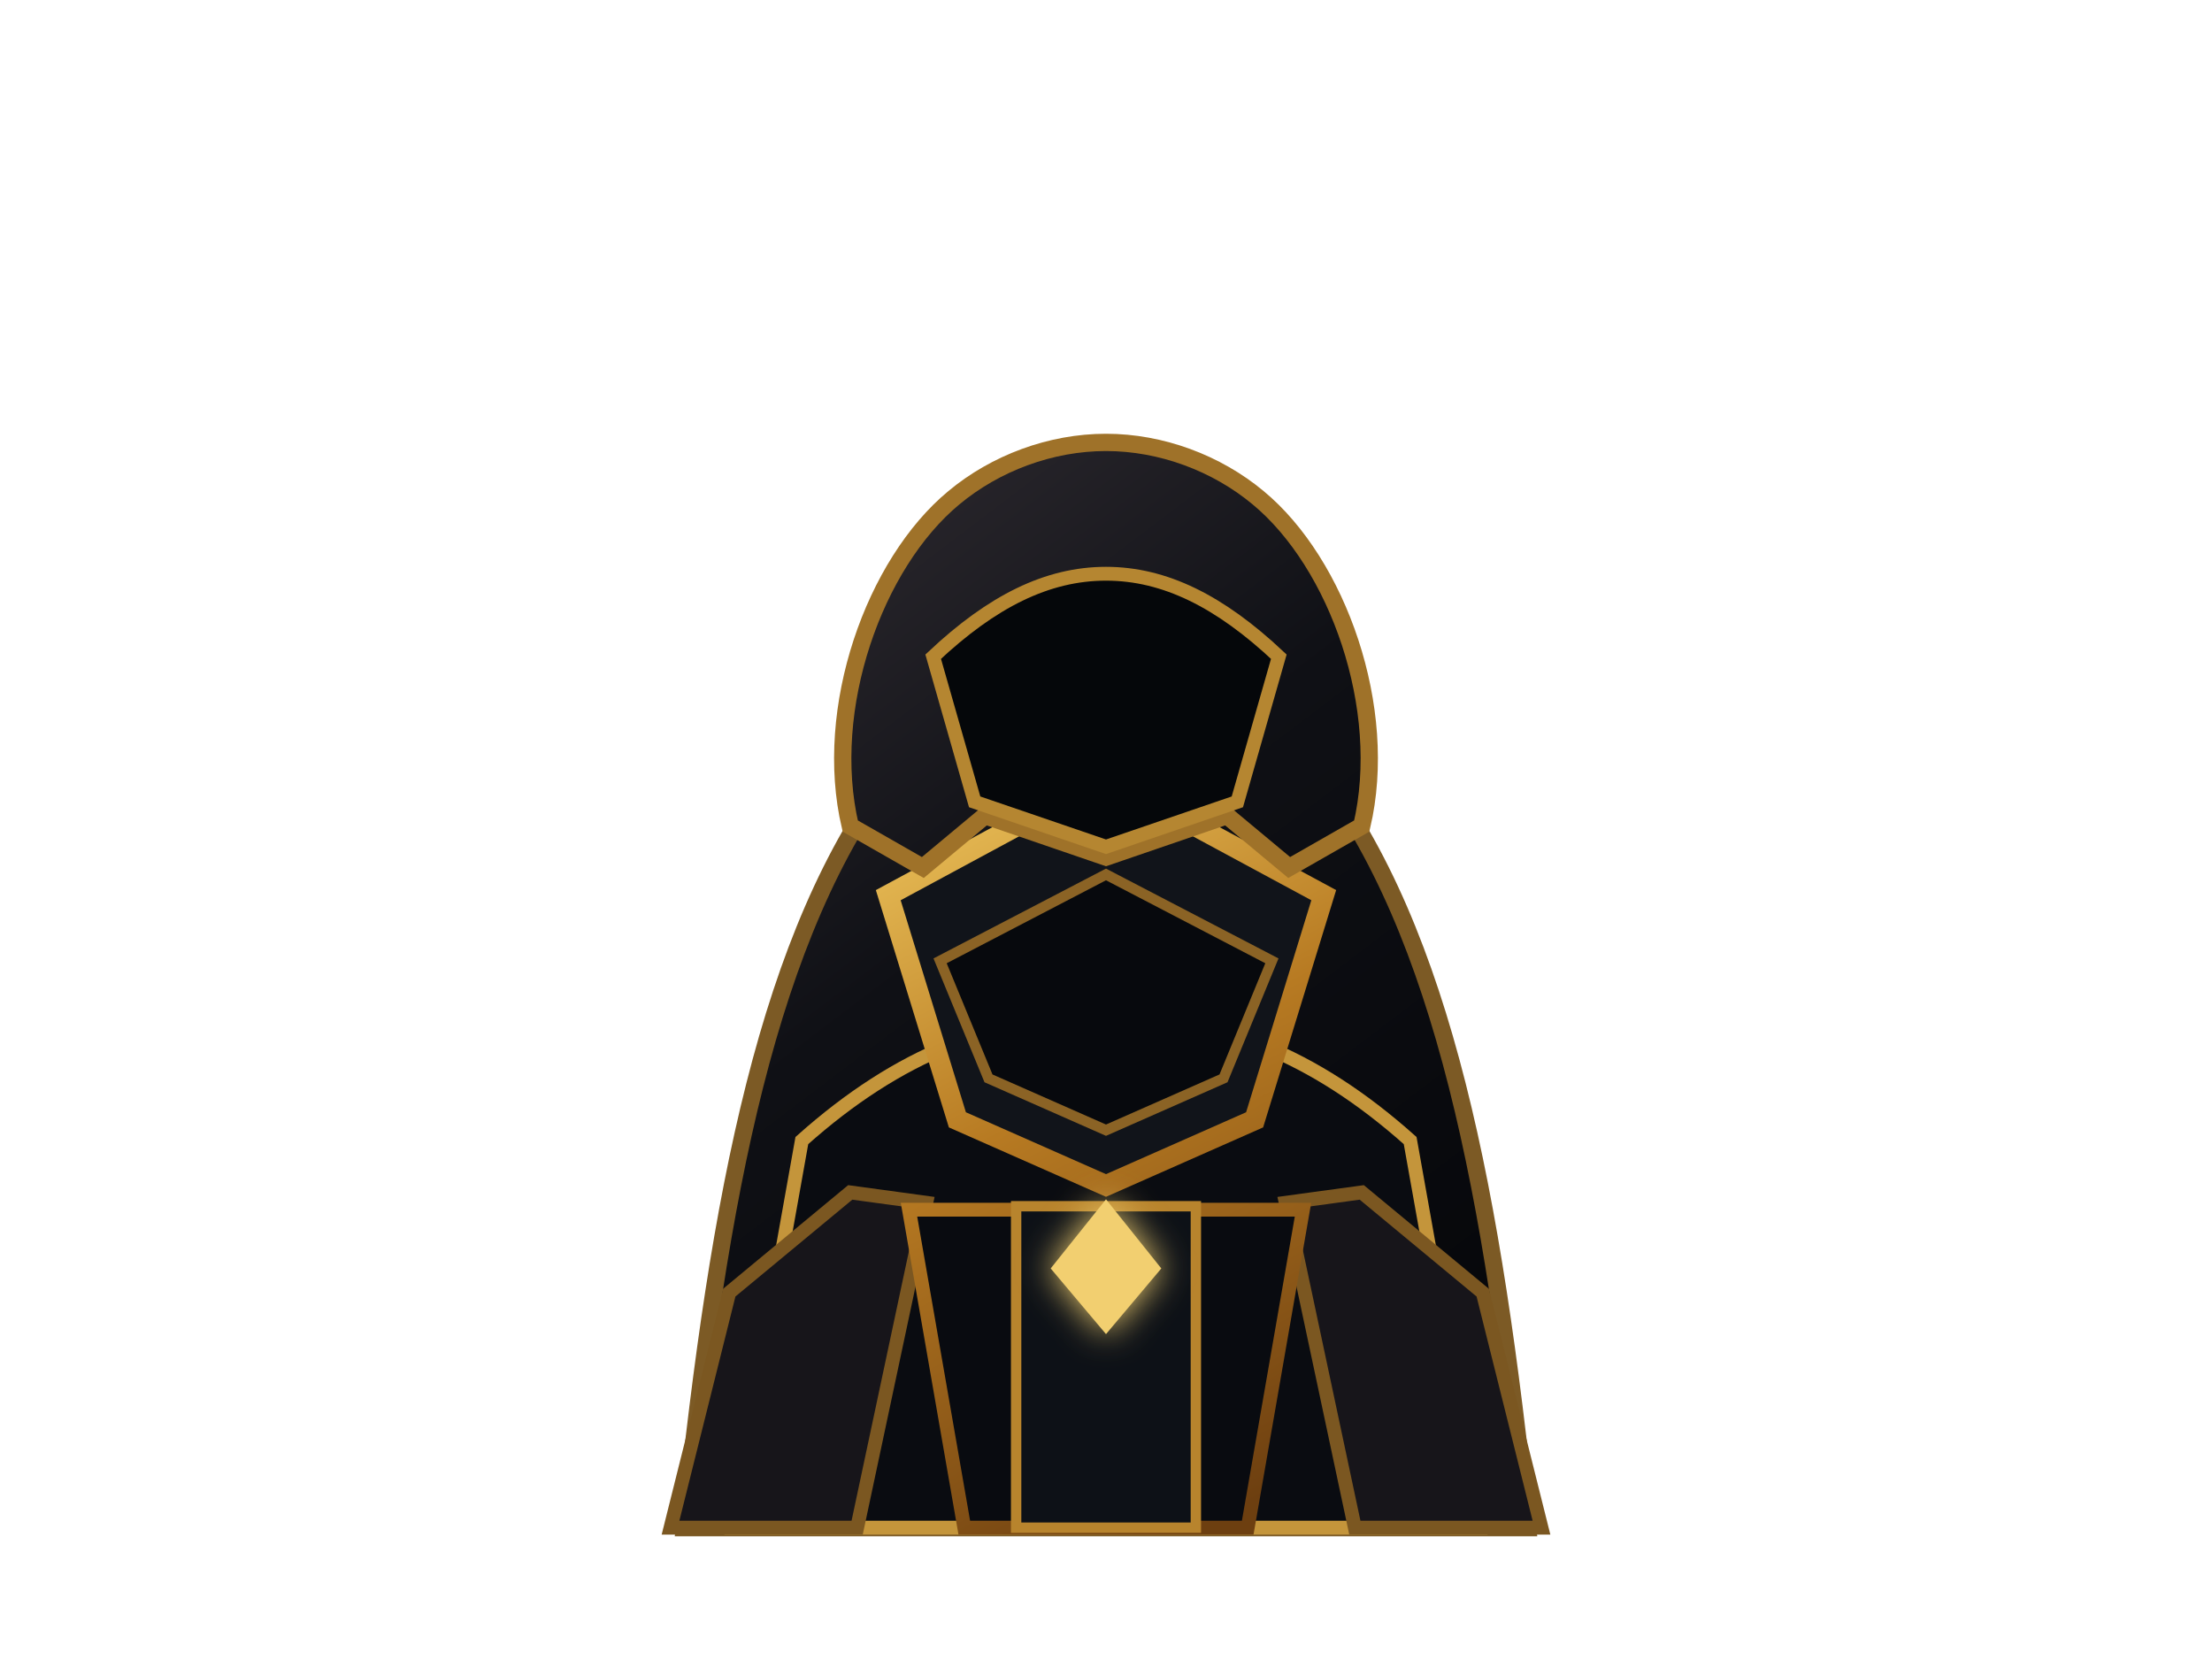
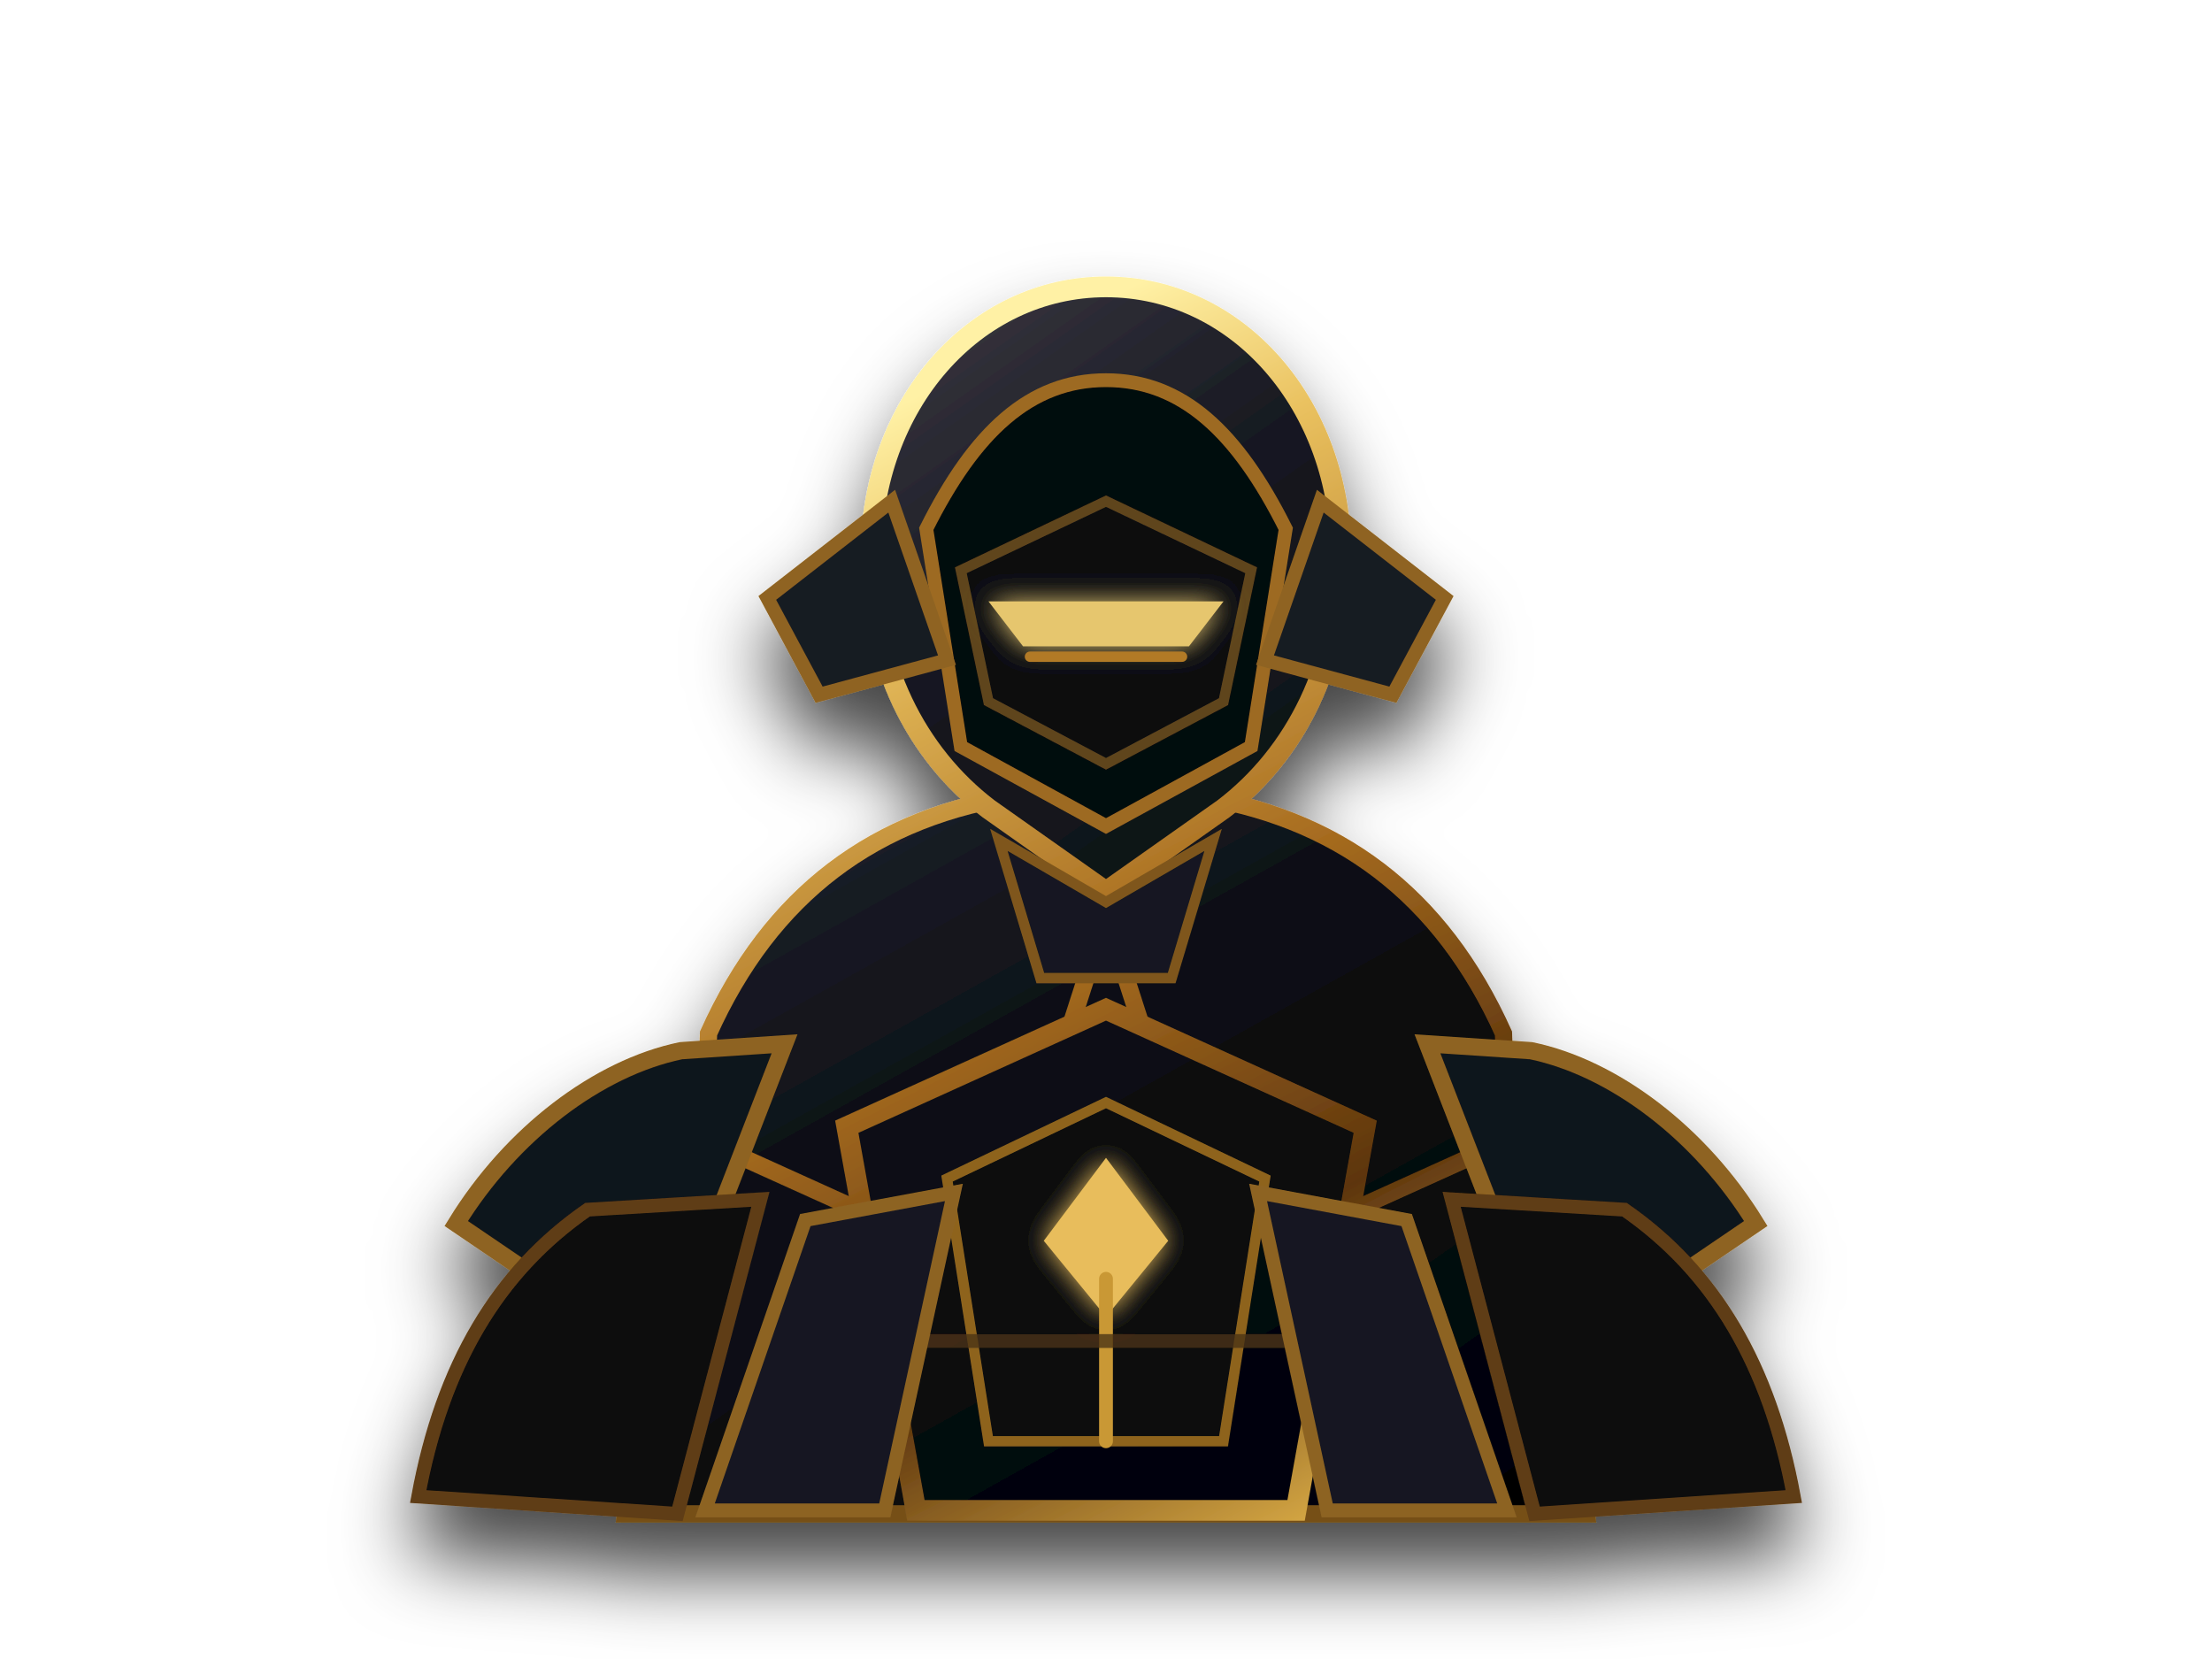
<svg xmlns="http://www.w3.org/2000/svg" viewBox="0 0 640 480" fill="none">
  <defs>
-     <linearGradient id="armor" x1="210" y1="130" x2="430" y2="420" gradientUnits="userSpaceOnUse">
-       <stop stop-color="#312d33" />
-       <stop offset=".42" stop-color="#0f1015" />
-       <stop offset="1" stop-color="#050609" />
+     <linearGradient id="plate" x1="214" y1="132" x2="430" y2="438" gradientUnits="userSpaceOnUse">
+       <stop stop-color="#36343d" />
+       <stop offset=".22" stop-color="#171921" />
+       <stop offset=".58" stop-color="#0b0d12" />
+       <stop offset="1" stop-color="#030406" />
    </linearGradient>
-     <linearGradient id="gold" x1="250" y1="150" x2="390" y2="420" gradientUnits="userSpaceOnUse">
-       <stop stop-color="#fff0a8" />
-       <stop offset=".22" stop-color="#f0c85f" />
-       <stop offset=".58" stop-color="#b77a22" />
-       <stop offset="1" stop-color="#6d3f10" />
+     <linearGradient id="plate2" x1="250" y1="180" x2="384" y2="420" gradientUnits="userSpaceOnUse">
+       <stop stop-color="#242632" />
+       <stop offset=".55" stop-color="#0a0c12" />
+       <stop offset="1" stop-color="#030407" />
    </linearGradient>
-     <filter id="glow" x="-40%" y="-40%" width="180%" height="180%">
-       <feGaussianBlur stdDeviation="5" result="b" />
+     <linearGradient id="gold" x1="245" y1="125" x2="401" y2="430" gradientUnits="userSpaceOnUse">
+       <stop stop-color="#fff1a5" />
+       <stop offset=".16" stop-color="#e9c05e" />
+       <stop offset=".48" stop-color="#a86d20" />
+       <stop offset=".76" stop-color="#5d350d" />
+       <stop offset="1" stop-color="#d5a744" />
+     </linearGradient>
+     <radialGradient id="ember" cx="0" cy="0" r="1" gradientTransform="translate(320 360) rotate(90) scale(48)">
+       <stop stop-color="#fff7c7" />
+       <stop offset=".16" stop-color="#f1c75e" />
+       <stop offset=".5" stop-color="#a9651c" />
+       <stop offset="1" stop-color="#241103" stop-opacity="0" />
+     </radialGradient>
+     <filter id="shadow" x="-35%" y="-25%" width="170%" height="170%">
+       <feDropShadow dx="0" dy="15" stdDeviation="11" flood-color="#000" flood-opacity=".72" />
+     </filter>
+     <filter id="glow" x="-80%" y="-80%" width="260%" height="260%">
+       <feGaussianBlur stdDeviation="4" result="b" />
      <feMerge>
        <feMergeNode in="b" />
        <feMergeNode in="SourceGraphic" />
      </feMerge>
    </filter>
  </defs>
-   <path d="M198 442c10-96 24-172 61-220 18-23 41-37 61-37s43 14 61 37c37 48 51 124 61 220H198Z" fill="url(#armor)" stroke="#7c5a25" stroke-width="5" />
-   <path d="M232 330c28-25 56-36 88-36s60 11 88 36l20 112H212l20-112Z" fill="#0a0c11" stroke="#c4953b" stroke-width="4" />
-   <path d="M257 259 320 225l63 34-20 65-43 19-43-19-20-65Z" fill="#11141a" stroke="url(#gold)" stroke-width="6" />
-   <path d="M272 278 320 253l48 25-14 34-34 15-34-15-14-34Z" fill="#07090d" stroke="#8b6325" stroke-width="3" />
-   <path d="M246 345 211 374l-17 68h54l20-94-22-3Zm148 0 35 29 17 68h-54l-20-94 22-3Z" fill="#17151a" stroke="#7b5721" stroke-width="4" />
-   <path d="M263 350h114l-16 92h-82l-16-92Z" fill="#090b10" stroke="url(#gold)" stroke-width="4" />
-   <path d="M294 349h52v93h-52v-93Z" fill="#0d1117" stroke="#b8842d" stroke-width="3" />
-   <path d="M320 367v53" stroke="#f3cf6d" stroke-width="5" stroke-linecap="round" filter="url(#glow)" />
-   <path d="m320 347-16 20 16 19 16-19-16-20Z" fill="#f2cf70" filter="url(#glow)" />
-   <path d="M246 239c-8-34 7-76 30-95 12-10 28-16 44-16s32 6 44 16c23 19 38 61 30 95l-21 12-18-15-35 12-35-12-18 15-21-12Z" fill="url(#armor)" stroke="#9f7229" stroke-width="5" />
-   <path d="M270 190c17-16 33-24 50-24s33 8 50 24l-12 42-38 13-38-13-12-42Z" fill="#05070a" stroke="#b58631" stroke-width="4" />
-   <path d="M288 205h64" stroke="#f2cc64" stroke-width="5" stroke-linecap="round" filter="url(#glow)" />
+   <g filter="url(#shadow)">
+     <path d="M181 438c8-61 21-113 46-153 17-27 43-45 72-51l21 31 21-31c29 6 55 24 72 51 25 40 38 92 46 153H181Z" fill="url(#plate)" stroke="#765019" stroke-width="5" />
+     <path d="M205 299c18-40 48-63 91-69l24 35-19 59-55 25-42-19 1-31Z" fill="url(#plate2)" stroke="url(#gold)" stroke-width="5" />
+     <path d="M435 299c-18-40-48-63-91-69l-24 35 19 59 55 25 42-19-1-31Z" fill="url(#plate2)" stroke="url(#gold)" stroke-width="5" />
+     <path d="M197 304c-24 5-49 24-65 50l25 17 51-20 19-49-30 2Z" fill="#11131a" stroke="#8e6320" stroke-width="5" />
+     <path d="M443 304c24 5 49 24 65 50l-25 17-51-20-19-49 30 2Z" fill="#11131a" stroke="#8e6320" stroke-width="5" />
+     <path d="M170 350c-26 18-42 45-49 83l75 5 24-91-50 3Z" fill="#090b10" stroke="#5f3c13" stroke-width="4" />
+     <path d="M470 350c26 18 42 45 49 83l-75 5-24-91 50 3Z" fill="#090b10" stroke="#5f3c13" stroke-width="4" />
+     <path d="M245 326 320 292l75 34-20 111H265l-20-111Z" fill="url(#plate2)" stroke="url(#gold)" stroke-width="6" />
+     <path d="M274 341 320 319l46 22-12 76h-68l-12-76Z" fill="#07090e" stroke="#8e641f" stroke-width="3" />
+     <path d="m320 335-18 24 18 22 18-22-18-24Z" fill="#e8bd5b" filter="url(#glow)" />
+     <path d="M320 370v47" stroke="#c99835" stroke-width="4" stroke-linecap="round" />
+     <path d="M252 388h136" stroke="#4c3514" stroke-width="4" opacity=".8" />
+     <path d="M233 353 204 437h52l20-92-43 8Zm174 0 29 84h-52l-20-92 43 8Z" fill="#151720" stroke="#8d6322" stroke-width="4" />
+     <path d="M286 234c-21-16-34-42-34-73 0-44 30-78 68-78s68 34 68 78c0 31-13 57-34 73l-34 24-34-24Z" fill="url(#plate)" stroke="url(#gold)" stroke-width="6" />
+     <path d="M268 153c14-28 30-43 52-43s38 15 52 43l-10 63-42 23-42-23-10-63Z" fill="#05070b" stroke="#9d6b22" stroke-width="4" />
+     <path d="M278 165 320 145l42 20-8 38-34 18-34-18-8-38Z" fill="#090b10" stroke="#5f451c" stroke-width="3" />
+     <path d="M286 174h68l-10 13h-48l-10-13Z" fill="#f1cf72" opacity=".95" filter="url(#glow)" />
+     <path d="M298 190h44" stroke="#b27a28" stroke-width="3" stroke-linecap="round" />
+     <path d="M258 145 222 173l15 28 37-10-16-46Zm124 0 36 28-15 28-37-10 16-46Z" fill="#191b24" stroke="#8f6320" stroke-width="4" />
+     <path d="M289 243 320 261l31-18-12 40h-38l-12-40Z" fill="#141720" stroke="#7f571c" stroke-width="3" />
+     <circle cx="320" cy="360" r="35" fill="url(#ember)" opacity=".32" />
+   </g>
</svg>
